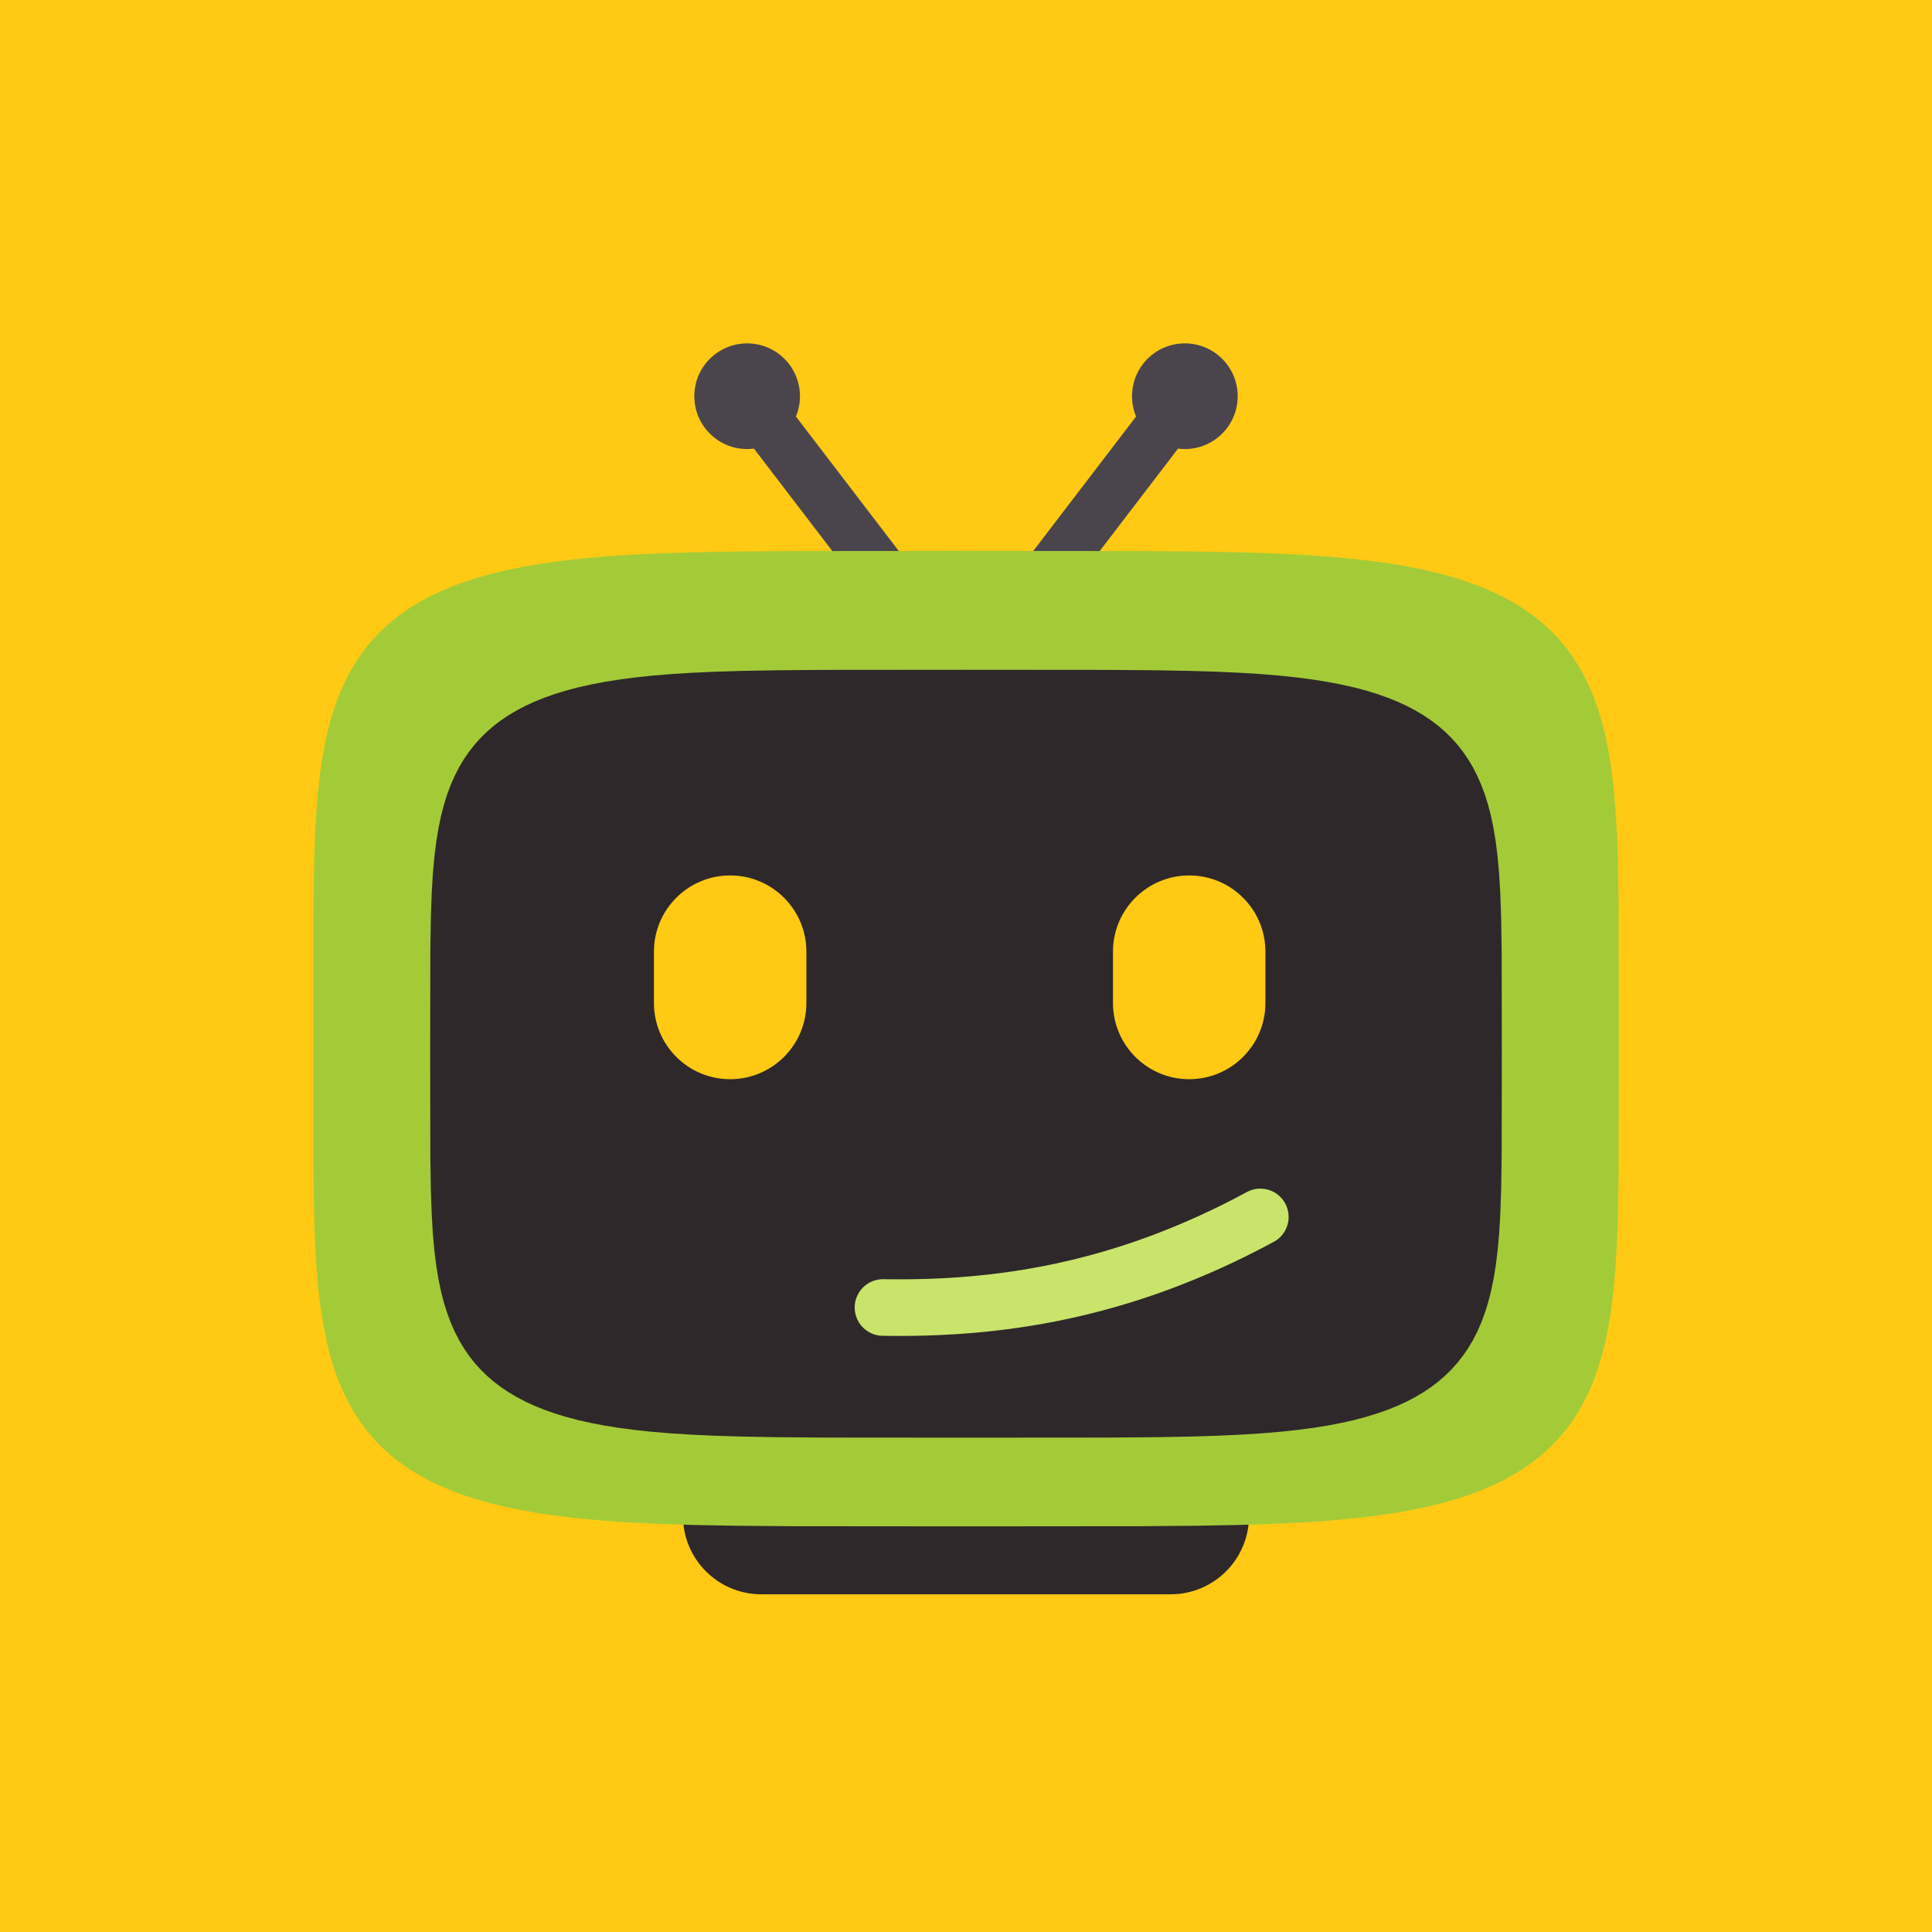
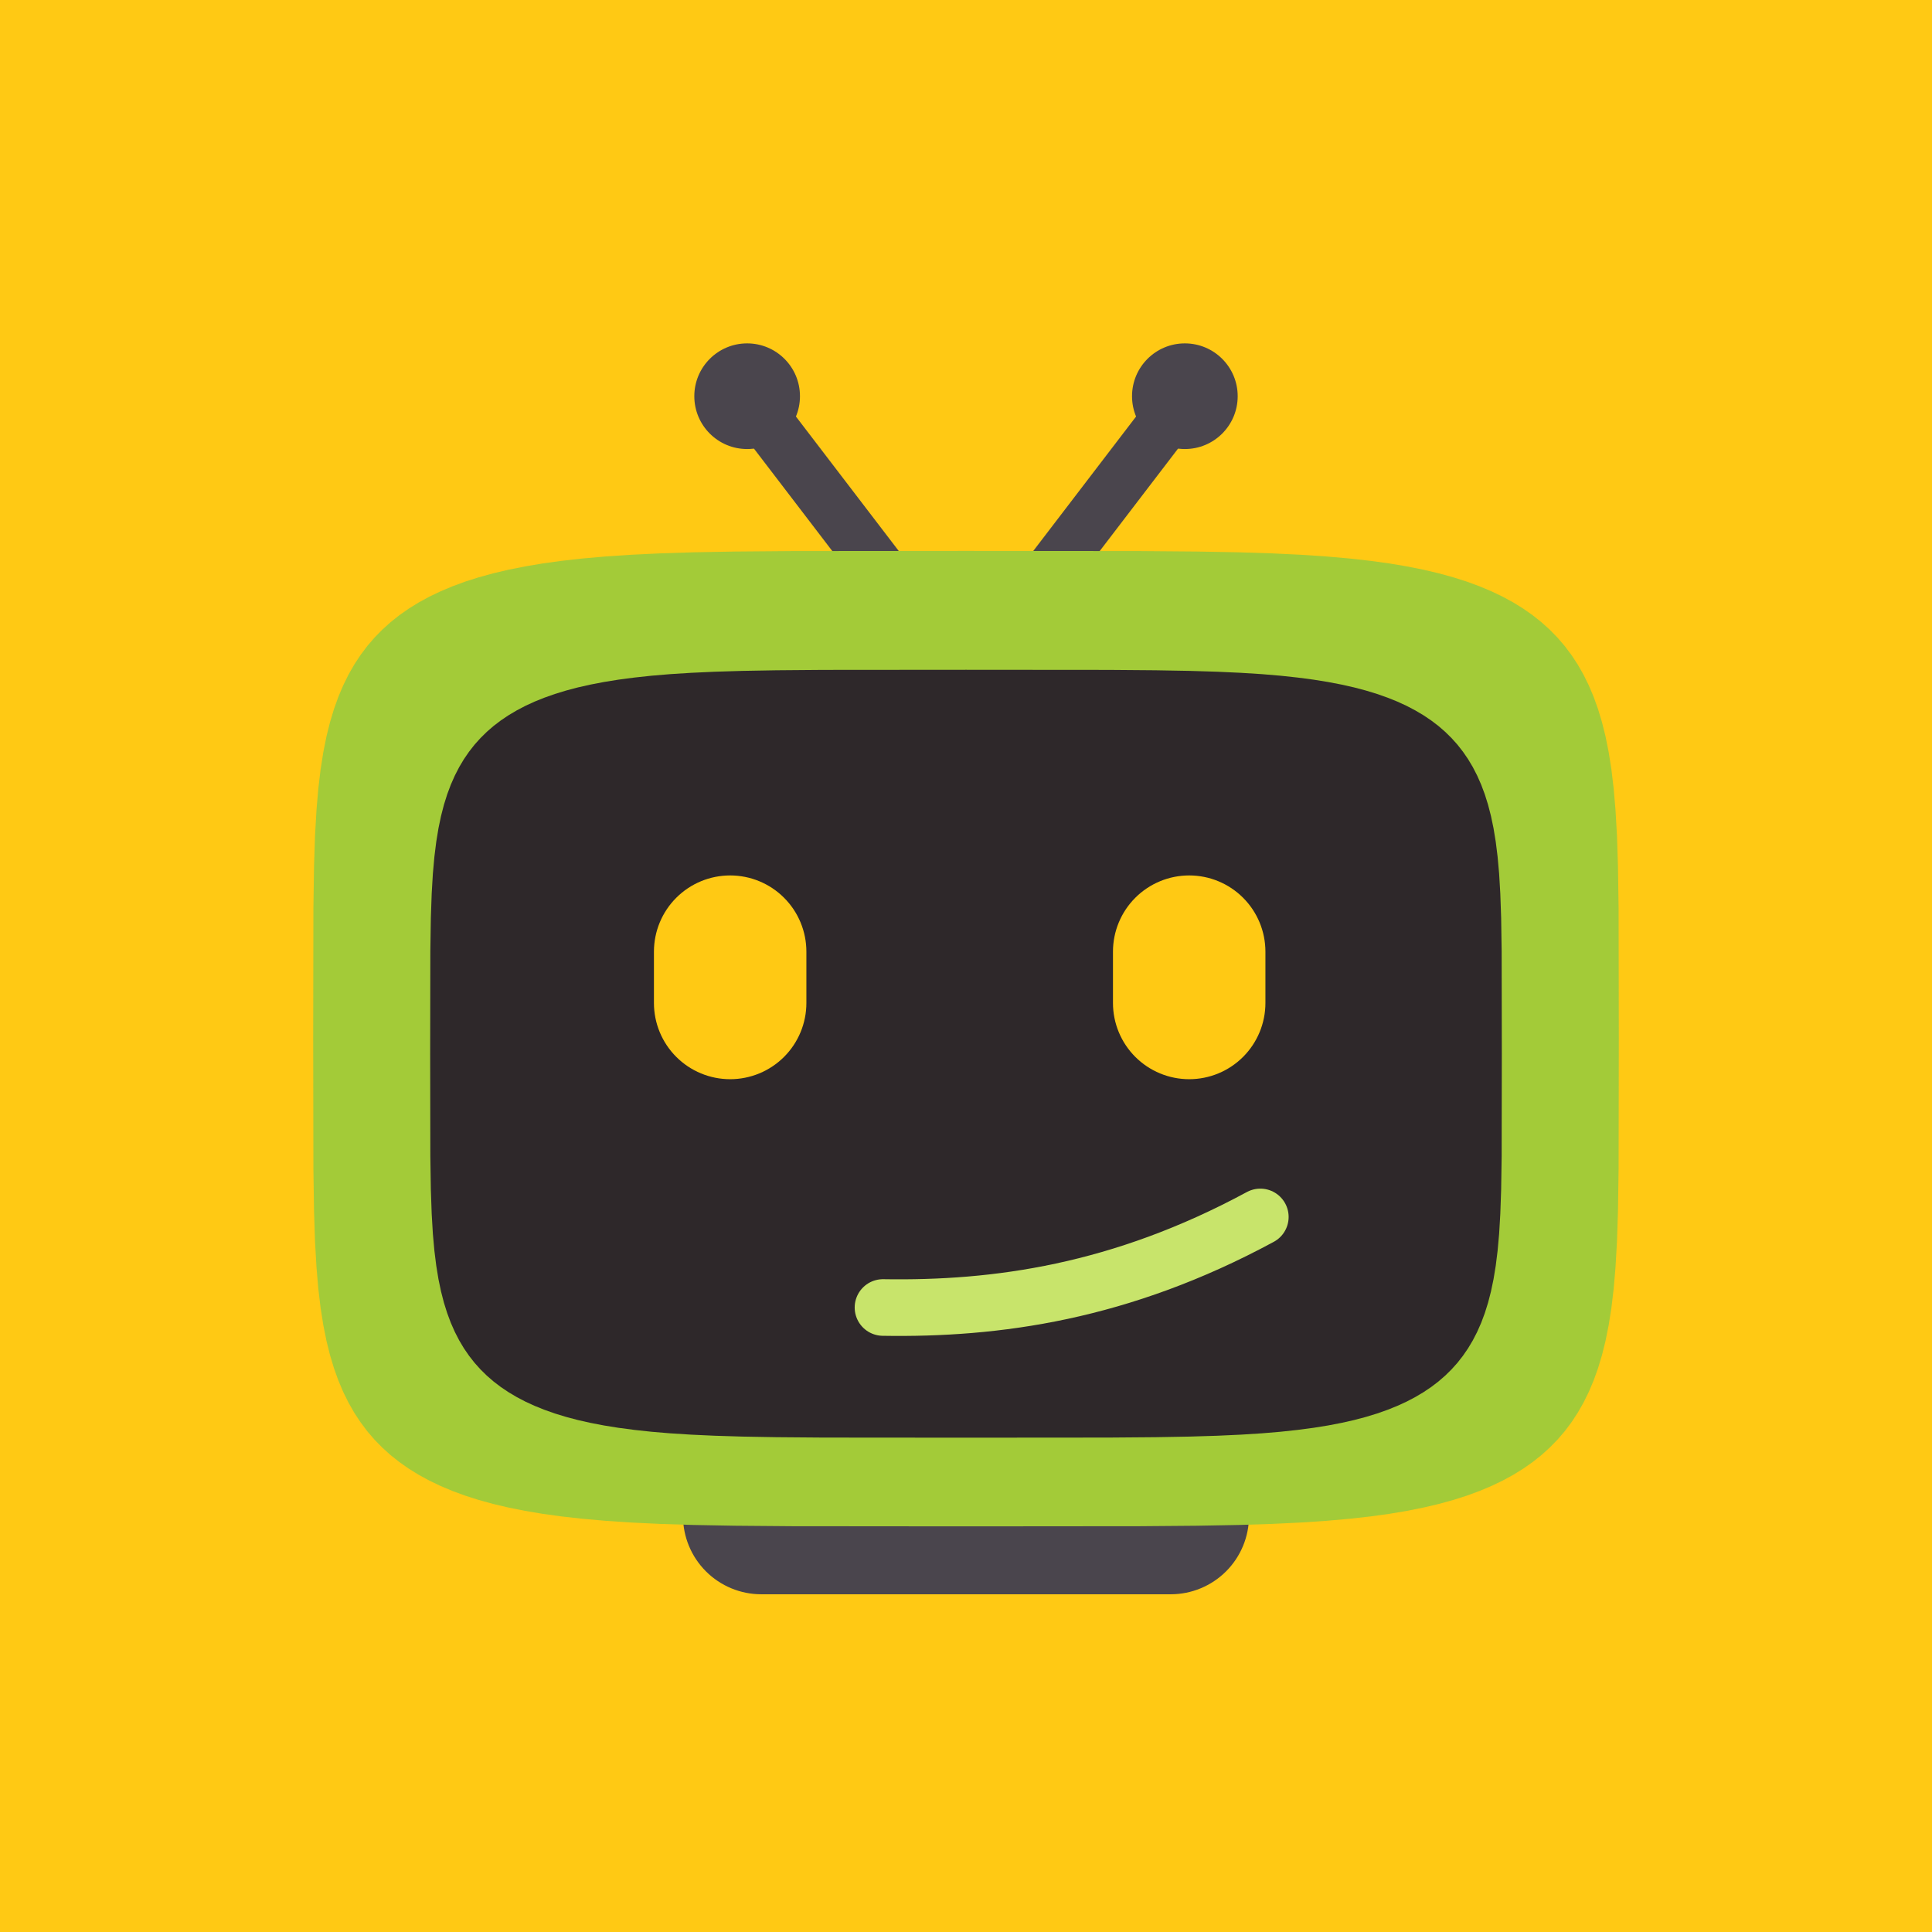
<svg xmlns="http://www.w3.org/2000/svg" width="1024" height="1024" viewBox="0 0 1024 1024" fill="none">
-   <rect width="1024" height="1024" fill="#FFC914" />
-   <path d="M 403.5 762 H 620.5 A 41.5 41.5 0 0 1 662 803.5 V 803.5 A 41.5 41.5 0 0 1 620.5 845 H 403.5 A 41.5 41.5 0 0 1 362 803.5 V 803.5 A 41.5 41.5 0 0 1 403.5 762 Z" fill="#2E282A" />
-   <g id="antennas" fill="#4A454D">
-     <path d="M 474 312 L 396 210" fill="none" stroke="#4A454D" stroke-width="28" stroke-linecap="round" />
-     <circle cx="396" cy="210" r="28" />
-     <path d="M 550 312 L 628 210" fill="none" stroke="#4A454D" stroke-width="28" stroke-linecap="round" />
-     <circle cx="628" cy="210" r="28" />
+   <g clip-path="url(#clip0_1798_27)">
+     <path d="M1024 0H0V1024H1024V0Z" fill="#FFC914" />
+     <path d="M403.5 762H620.5C631.506 762 642.062 766.372 649.845 774.155C657.628 781.938 662 792.494 662 803.5C662 814.506 657.628 825.062 649.845 832.845C642.062 840.628 631.506 845 620.5 845H403.5C392.494 845 381.938 840.628 374.155 832.845C366.372 825.062 362 814.506 362 803.5C362 792.494 366.372 781.938 374.155 774.155C381.938 766.372 392.494 762 403.5 762Z" fill="#4A454D" />
+     <path d="M474 312L396 210" stroke="#4A454D" stroke-width="28" stroke-linecap="round" />
+     <path d="M396 238C411.464 238 424 225.464 424 210C424 194.536 411.464 182 396 182C380.536 182 368 194.536 368 210C368 225.464 380.536 238 396 238Z" fill="#4A454D" />
+     <path d="M550 312L628 210" stroke="#4A454D" stroke-width="28" stroke-linecap="round" />
+     <path d="M628 238C643.464 238 656 225.464 656 210C656 194.536 643.464 182 628 182C612.536 182 600 194.536 600 210C600 225.464 612.536 238 628 238Z" fill="#4A454D" />
+     <path d="M858 550.5L857.89 619.45L857.56 641.97L857.02 658.38L856.25 671.73L855.27 683.17L854.07 693.25L852.64 702.31L850.99 710.56L849.11 718.14L847 725.16L844.66 731.68L842.08 737.77L839.26 743.48L836.2 748.83L832.89 753.86L829.33 758.6L825.5 763.05L821.4 767.24L817.03 771.19L812.36 774.9L807.39 778.39L802.11 781.66L796.5 784.72L790.53 787.58L784.2 790.24L777.47 792.72L770.3 795L762.67 797.11L754.51 799.03L745.78 800.78L736.39 802.36L726.24 803.76L715.2 804.99L703.07 806.06L689.57 806.96L674.27 807.7L656.4 808.27L634.44 808.67L604.29 808.92L512 809L419.71 808.92L389.56 808.67L367.6 808.27L349.73 807.7L334.43 806.96L320.93 806.06L308.8 804.99L297.76 803.76L287.61 802.36L278.22 800.78L269.49 799.03L261.33 797.11L253.7 795L246.53 792.72L239.8 790.24L233.47 787.58L227.5 784.72L221.89 781.66L216.61 778.39L211.64 774.9L206.97 771.19L202.6 767.24L198.5 763.05L194.67 758.6L191.11 753.86L187.8 748.83L184.74 743.48L181.92 737.77L179.34 731.68L177 725.16L174.89 718.14L173.01 710.56L171.36 702.31L169.93 693.25L168.73 683.17L167.75 671.73L166.98 658.38L166.44 641.97L166.11 619.45L166 550.5L166.11 481.55L166.44 459.03L166.98 442.62L167.75 429.27L168.73 417.83L169.93 407.75L171.36 398.69L173.01 390.44L174.89 382.86L177 375.84L179.34 369.32L181.92 363.23L184.74 357.52L187.8 352.17L191.11 347.14L194.67 342.4L198.5 337.95L202.6 333.76L206.97 329.81L211.64 326.1L216.61 322.61L221.89 319.34L227.5 316.28L233.47 313.42L239.8 310.76L246.53 308.28L253.7 306L261.33 303.89L269.49 301.97L278.22 300.22L287.61 298.64L297.76 297.24L308.8 296.01L320.93 294.94L334.43 294.04L349.73 293.3L367.6 292.73L389.56 292.33L419.71 292.08L512 292L604.29 292.08L634.44 292.33L656.4 292.73L674.27 293.3L689.57 294.04L703.07 294.94L715.2 296.01L726.24 297.24L736.39 298.64L745.78 300.22L754.51 301.97L762.67 303.89L770.3 306L777.47 308.28L784.2 310.76L790.53 313.42L796.5 316.28L802.11 319.34L807.39 322.61L812.36 326.1L817.03 329.81L821.4 333.76L825.5 337.95L829.33 342.4L832.89 347.14L836.2 352.17L839.26 357.52L842.08 363.23L844.66 369.32L847 375.84L849.11 382.86L850.99 390.44L852.64 398.69L854.07 407.75L855.27 417.83L856.25 429.27L857.02 442.62L857.56 459.03L857.89 481.55L858 550.5Z" fill="#A3CB38" />
+     <path d="M796 558.5L795.91 612.78L795.64 630.51L795.19 643.43L794.57 653.94L793.76 662.94L792.77 670.88L791.6 678.01L790.24 684.51L788.7 690.48L786.97 696L785.05 701.13L782.93 705.93L780.62 710.42L778.11 714.63L775.39 718.59L772.47 722.32L769.32 725.83L765.96 729.13L762.37 732.24L758.54 735.16L754.46 737.9L750.13 740.47L745.52 742.89L740.62 745.14L735.42 747.23L729.9 749.18L724.02 750.98L717.75 752.64L711.06 754.15L703.89 755.53L696.18 756.77L687.85 757.87L678.79 758.85L668.83 759.69L657.75 760.39L645.19 760.97L630.52 761.42L612.5 761.74L587.76 761.94L512 762L436.24 761.94L411.5 761.74L393.48 761.42L378.81 760.97L366.25 760.39L355.17 759.69L345.21 758.85L336.15 757.87L327.82 756.77L320.11 755.53L312.94 754.15L306.25 752.64L299.98 750.98L294.1 749.18L288.58 747.23L283.38 745.14L278.48 742.89L273.87 740.47L269.54 737.9L265.46 735.16L261.63 732.24L258.04 729.13L254.68 725.83L251.53 722.32L248.61 718.59L245.89 714.63L243.38 710.42L241.07 705.93L238.95 701.13L237.03 696L235.3 690.48L233.76 684.51L232.4 678.01L231.23 670.88L230.24 662.94L229.43 653.94L228.81 643.43L228.36 630.51L228.09 612.78L228 558.5L228.09 504.22L228.36 486.49L228.81 473.57L229.43 463.06L230.24 454.06L231.23 446.12L232.4 438.99L233.76 432.49L235.3 426.52L237.03 421L238.95 415.87L241.07 411.07L243.38 406.58L245.89 402.37L248.61 398.41L251.53 394.68L254.68 391.17L258.04 387.87L261.63 384.76L265.46 381.84L269.54 379.1L273.87 376.53L278.48 374.11L283.38 371.86L288.58 369.77L294.1 367.82L299.98 366.02L306.25 364.36L312.94 362.85L320.11 361.47L327.82 360.23L336.15 359.13L345.21 358.15L355.17 357.31L366.25 356.61L378.81 356.03L393.48 355.58L411.5 355.26L436.24 355.06L512 355L587.76 355.06L612.5 355.26L630.52 355.58L645.19 356.03L657.75 356.61L668.83 357.31L678.79 358.15L687.85 359.13L696.18 360.23L703.89 361.47L711.06 362.85L717.75 364.36L724.02 366.02L729.9 367.82L735.42 369.77L740.62 371.86L745.52 374.11L750.13 376.53L754.46 379.1L758.54 381.84L762.37 384.76L765.96 387.87L769.32 391.17L772.47 394.68L775.39 398.41L778.11 402.37L780.62 406.58L782.93 411.07L785.05 415.87L786.97 421L788.7 426.52L790.24 432.49L791.6 438.99L792.77 446.12L793.76 454.06L794.57 463.06L795.19 473.57L795.64 486.49L795.91 504.22L796 558.5Z" fill="#2E282A" />
+     <path d="M387.002 464C397.716 464 407.992 468.256 415.569 475.833C423.145 483.409 427.402 493.685 427.402 504.4V531.6C427.402 542.315 423.145 552.591 415.569 560.167C407.992 567.744 397.716 572 387.002 572C376.287 572 366.011 567.744 358.434 560.167C350.858 552.591 346.602 542.315 346.602 531.6V504.4C346.602 493.685 350.858 483.409 358.434 475.833C366.011 468.256 376.287 464 387.002 464Z" fill="#FFC914" />
+     <path d="M630.298 464C641.013 464 651.289 468.256 658.866 475.833C666.442 483.409 670.698 493.685 670.698 504.4V531.6C670.698 542.315 666.442 552.591 658.866 560.167C651.289 567.744 641.013 572 630.298 572C619.584 572 609.308 567.744 601.731 560.167C594.155 552.591 589.898 542.315 589.898 531.6V504.4C589.898 493.685 594.155 483.409 601.731 475.833C609.308 468.256 619.584 464 630.298 464Z" fill="#FFC914" />
+     <path d="M468 693C528 694 594 685 668 645" stroke="#C8E46B" stroke-width="30" stroke-linecap="round" />
  </g>
-   <path d="M 858.00 550.50 L 857.89 619.45 L 857.56 641.97 L 857.02 658.38 L 856.25 671.73 L 855.27 683.17 L 854.07 693.25 L 852.64 702.31 L 850.99 710.56 L 849.11 718.14 L 847.00 725.16 L 844.66 731.68 L 842.08 737.77 L 839.26 743.48 L 836.20 748.83 L 832.89 753.86 L 829.33 758.60 L 825.50 763.05 L 821.40 767.24 L 817.03 771.19 L 812.36 774.90 L 807.39 778.39 L 802.11 781.66 L 796.50 784.72 L 790.53 787.58 L 784.20 790.24 L 777.47 792.72 L 770.30 795.00 L 762.67 797.11 L 754.51 799.03 L 745.78 800.78 L 736.39 802.36 L 726.24 803.76 L 715.20 804.99 L 703.07 806.06 L 689.57 806.96 L 674.27 807.70 L 656.40 808.27 L 634.44 808.67 L 604.29 808.92 L 512.00 809.00 L 419.71 808.92 L 389.56 808.67 L 367.60 808.27 L 349.73 807.70 L 334.43 806.96 L 320.93 806.06 L 308.80 804.99 L 297.76 803.76 L 287.61 802.36 L 278.22 800.78 L 269.49 799.03 L 261.33 797.11 L 253.70 795.00 L 246.53 792.72 L 239.80 790.24 L 233.47 787.58 L 227.50 784.72 L 221.89 781.66 L 216.61 778.39 L 211.64 774.90 L 206.97 771.19 L 202.60 767.24 L 198.50 763.05 L 194.67 758.60 L 191.11 753.86 L 187.80 748.83 L 184.74 743.48 L 181.92 737.77 L 179.34 731.68 L 177.00 725.16 L 174.89 718.14 L 173.01 710.56 L 171.36 702.31 L 169.93 693.25 L 168.73 683.17 L 167.75 671.73 L 166.98 658.38 L 166.44 641.97 L 166.11 619.45 L 166.00 550.50 L 166.11 481.55 L 166.44 459.03 L 166.98 442.62 L 167.75 429.27 L 168.73 417.83 L 169.93 407.75 L 171.36 398.69 L 173.01 390.44 L 174.89 382.86 L 177.00 375.84 L 179.34 369.32 L 181.92 363.23 L 184.74 357.52 L 187.80 352.17 L 191.11 347.14 L 194.67 342.40 L 198.50 337.95 L 202.60 333.76 L 206.97 329.81 L 211.64 326.10 L 216.61 322.61 L 221.89 319.34 L 227.50 316.28 L 233.47 313.42 L 239.80 310.76 L 246.53 308.28 L 253.70 306.00 L 261.33 303.89 L 269.49 301.97 L 278.22 300.22 L 287.61 298.64 L 297.76 297.24 L 308.80 296.01 L 320.93 294.94 L 334.43 294.04 L 349.73 293.30 L 367.60 292.73 L 389.56 292.33 L 419.71 292.08 L 512.00 292.00 L 604.29 292.08 L 634.44 292.33 L 656.40 292.73 L 674.27 293.30 L 689.57 294.04 L 703.07 294.94 L 715.20 296.01 L 726.24 297.24 L 736.39 298.64 L 745.78 300.22 L 754.51 301.97 L 762.67 303.89 L 770.30 306.00 L 777.47 308.28 L 784.20 310.76 L 790.53 313.42 L 796.50 316.28 L 802.11 319.34 L 807.39 322.61 L 812.36 326.10 L 817.03 329.81 L 821.40 333.76 L 825.50 337.95 L 829.33 342.40 L 832.89 347.14 L 836.20 352.17 L 839.26 357.52 L 842.08 363.23 L 844.66 369.32 L 847.00 375.84 L 849.11 382.86 L 850.99 390.44 L 852.64 398.69 L 854.07 407.75 L 855.27 417.83 L 856.25 429.27 L 857.02 442.62 L 857.56 459.03 L 857.89 481.55 Z" fill="#A3CB38" />
-   <path d="M 796.00 558.50 L 795.91 612.78 L 795.64 630.51 L 795.19 643.43 L 794.57 653.94 L 793.76 662.94 L 792.77 670.88 L 791.60 678.01 L 790.24 684.51 L 788.70 690.48 L 786.97 696.00 L 785.05 701.13 L 782.93 705.93 L 780.62 710.42 L 778.11 714.63 L 775.39 718.59 L 772.47 722.32 L 769.32 725.83 L 765.96 729.13 L 762.37 732.24 L 758.54 735.16 L 754.46 737.90 L 750.13 740.47 L 745.52 742.89 L 740.62 745.14 L 735.42 747.23 L 729.90 749.18 L 724.02 750.98 L 717.75 752.64 L 711.06 754.15 L 703.89 755.53 L 696.18 756.77 L 687.85 757.87 L 678.79 758.85 L 668.83 759.69 L 657.75 760.39 L 645.19 760.97 L 630.52 761.42 L 612.50 761.74 L 587.76 761.94 L 512.00 762.00 L 436.24 761.94 L 411.50 761.74 L 393.48 761.42 L 378.81 760.97 L 366.25 760.39 L 355.17 759.69 L 345.21 758.85 L 336.15 757.87 L 327.82 756.77 L 320.11 755.53 L 312.94 754.15 L 306.25 752.64 L 299.98 750.98 L 294.10 749.18 L 288.58 747.23 L 283.38 745.14 L 278.48 742.89 L 273.87 740.47 L 269.54 737.90 L 265.46 735.16 L 261.63 732.24 L 258.04 729.13 L 254.68 725.83 L 251.53 722.32 L 248.61 718.59 L 245.89 714.63 L 243.38 710.42 L 241.07 705.93 L 238.95 701.13 L 237.03 696.00 L 235.30 690.48 L 233.76 684.51 L 232.40 678.01 L 231.23 670.88 L 230.24 662.94 L 229.43 653.94 L 228.81 643.43 L 228.36 630.51 L 228.09 612.78 L 228.00 558.50 L 228.09 504.22 L 228.36 486.49 L 228.81 473.57 L 229.43 463.06 L 230.24 454.06 L 231.23 446.12 L 232.40 438.99 L 233.76 432.49 L 235.30 426.52 L 237.03 421.00 L 238.95 415.87 L 241.07 411.07 L 243.38 406.58 L 245.89 402.37 L 248.61 398.41 L 251.53 394.68 L 254.68 391.17 L 258.04 387.87 L 261.63 384.76 L 265.46 381.84 L 269.54 379.10 L 273.87 376.53 L 278.48 374.11 L 283.38 371.86 L 288.58 369.77 L 294.10 367.82 L 299.98 366.02 L 306.25 364.36 L 312.94 362.85 L 320.11 361.47 L 327.82 360.23 L 336.15 359.13 L 345.21 358.15 L 355.17 357.31 L 366.25 356.61 L 378.81 356.03 L 393.48 355.58 L 411.50 355.26 L 436.24 355.06 L 512.00 355.00 L 587.76 355.06 L 612.50 355.26 L 630.52 355.58 L 645.19 356.03 L 657.75 356.61 L 668.83 357.31 L 678.79 358.15 L 687.85 359.13 L 696.18 360.23 L 703.89 361.47 L 711.06 362.85 L 717.75 364.36 L 724.02 366.02 L 729.90 367.82 L 735.42 369.77 L 740.62 371.86 L 745.52 374.11 L 750.13 376.53 L 754.46 379.10 L 758.54 381.84 L 762.37 384.76 L 765.96 387.87 L 769.32 391.17 L 772.47 394.68 L 775.39 398.41 L 778.11 402.37 L 780.62 406.58 L 782.93 411.07 L 785.05 415.87 L 786.97 421.00 L 788.70 426.52 L 790.24 432.49 L 791.60 438.99 L 792.77 446.12 L 793.76 454.06 L 794.57 463.06 L 795.19 473.57 L 795.64 486.49 L 795.91 504.22 Z" fill="#2E282A" />
-   <path d="M 387.0 464 H 387 A 40.4 40.4 0 0 1 427.4 504.4 V 531.6 A 40.4 40.4 0 0 1 387 572 H 387.0 A 40.4 40.4 0 0 1 346.6 531.6 V 504.4 A 40.4 40.4 0 0 1 387.0 464 Z" fill="#FFC914" />
-   <path d="M 630.3 464 H 630.3 A 40.4 40.4 0 0 1 670.7 504.4 V 531.6 A 40.4 40.4 0 0 1 630.3 572 H 630.3 A 40.4 40.4 0 0 1 589.9 531.6 V 504.4 A 40.4 40.4 0 0 1 630.3 464 Z" fill="#FFC914" />
-   <path d="M 468 693 C 528 694 594 685 668 645" stroke="#C8E46B" stroke-width="30" stroke-linecap="round" fill="none" />
+   <defs>
+     <clipPath id="clip0_1798_27">
+       <rect width="1024" height="1024" fill="white" />
+     </clipPath>
+   </defs>
</svg>
